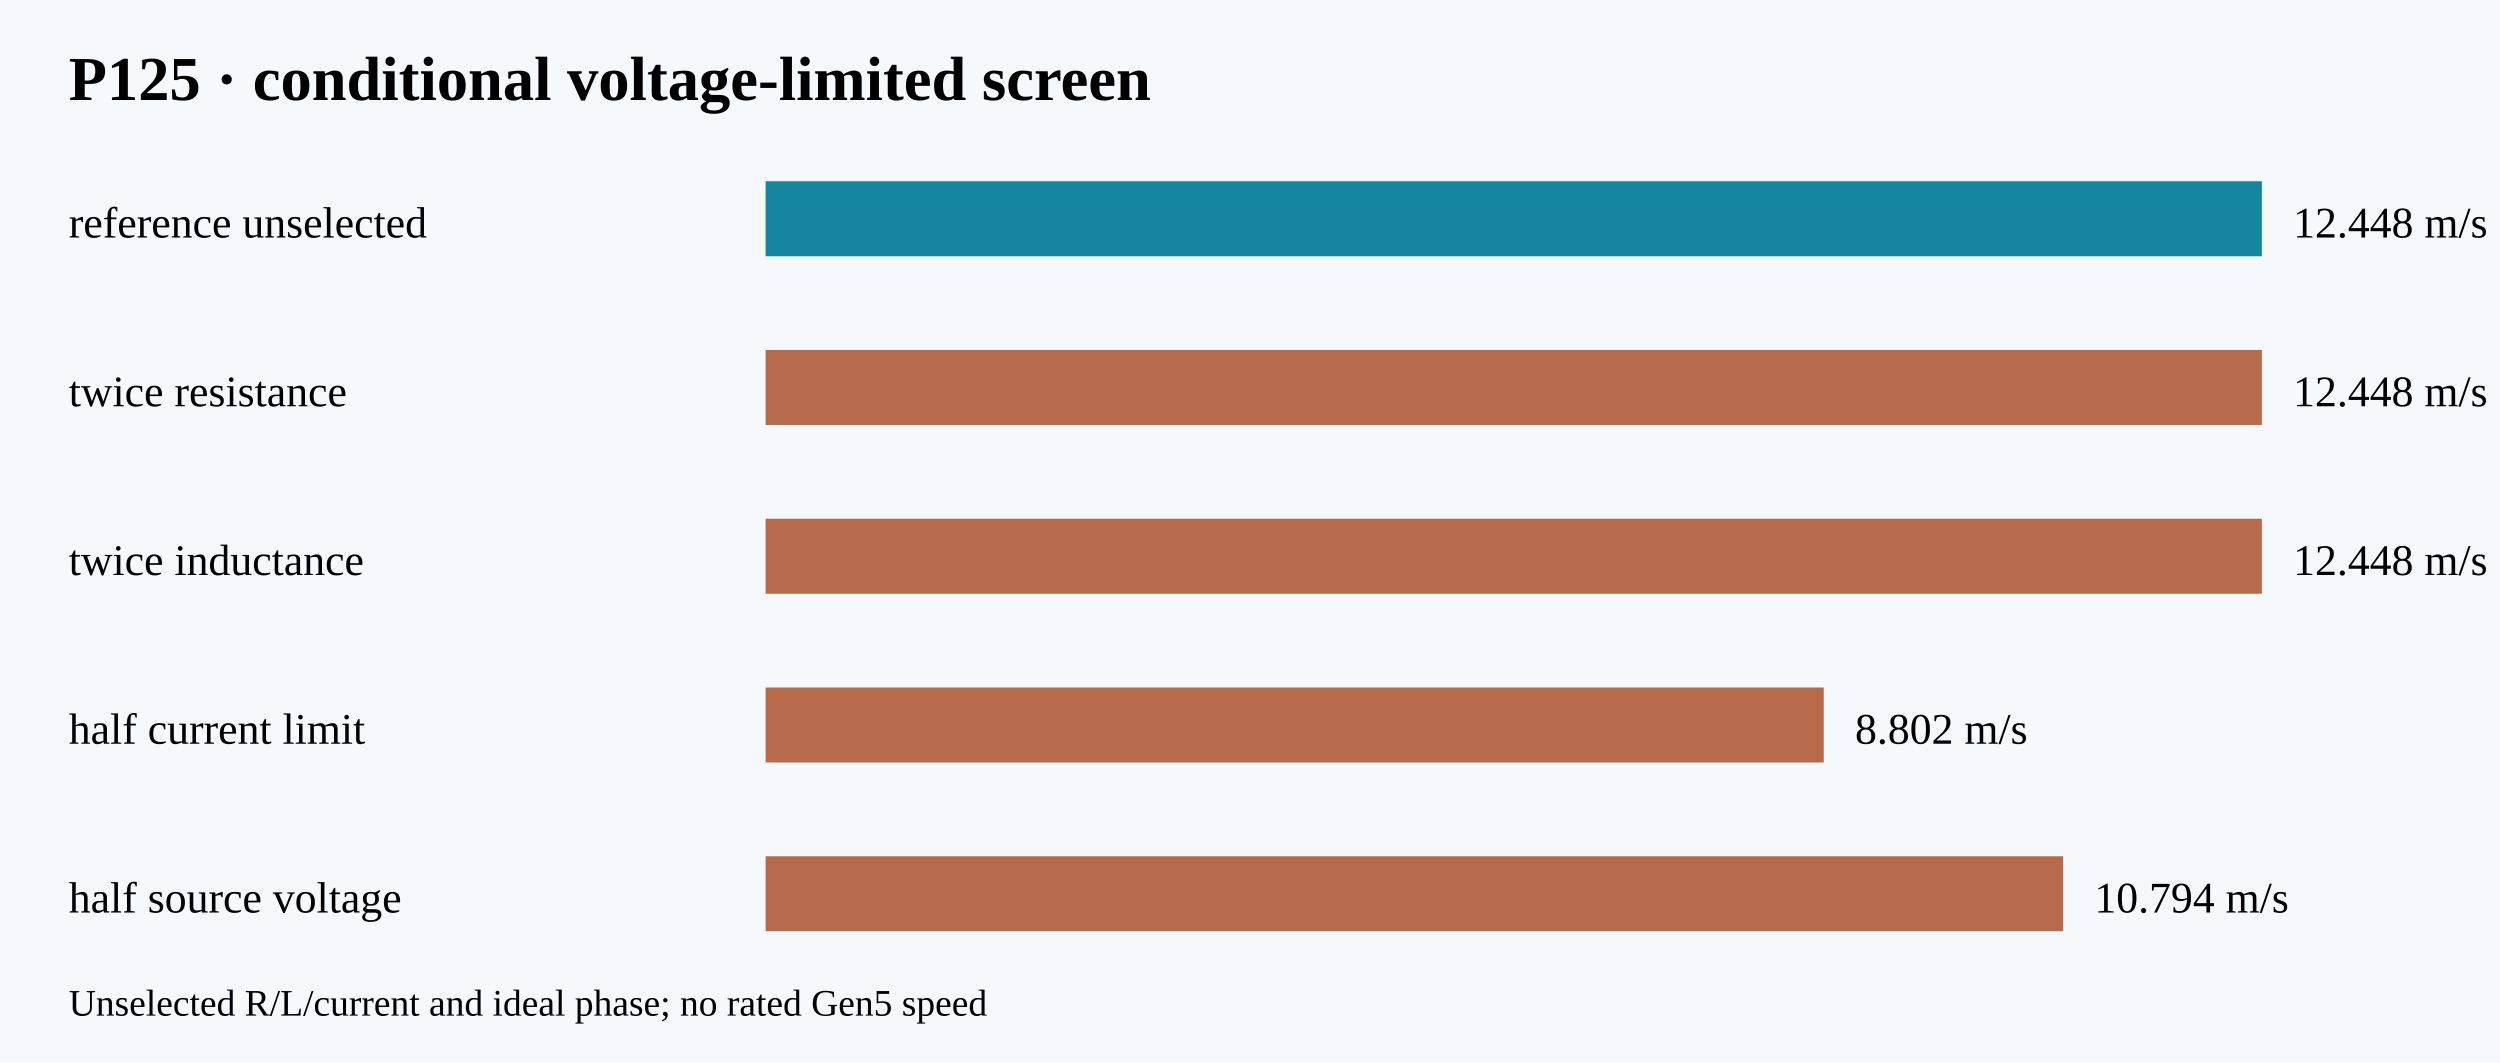
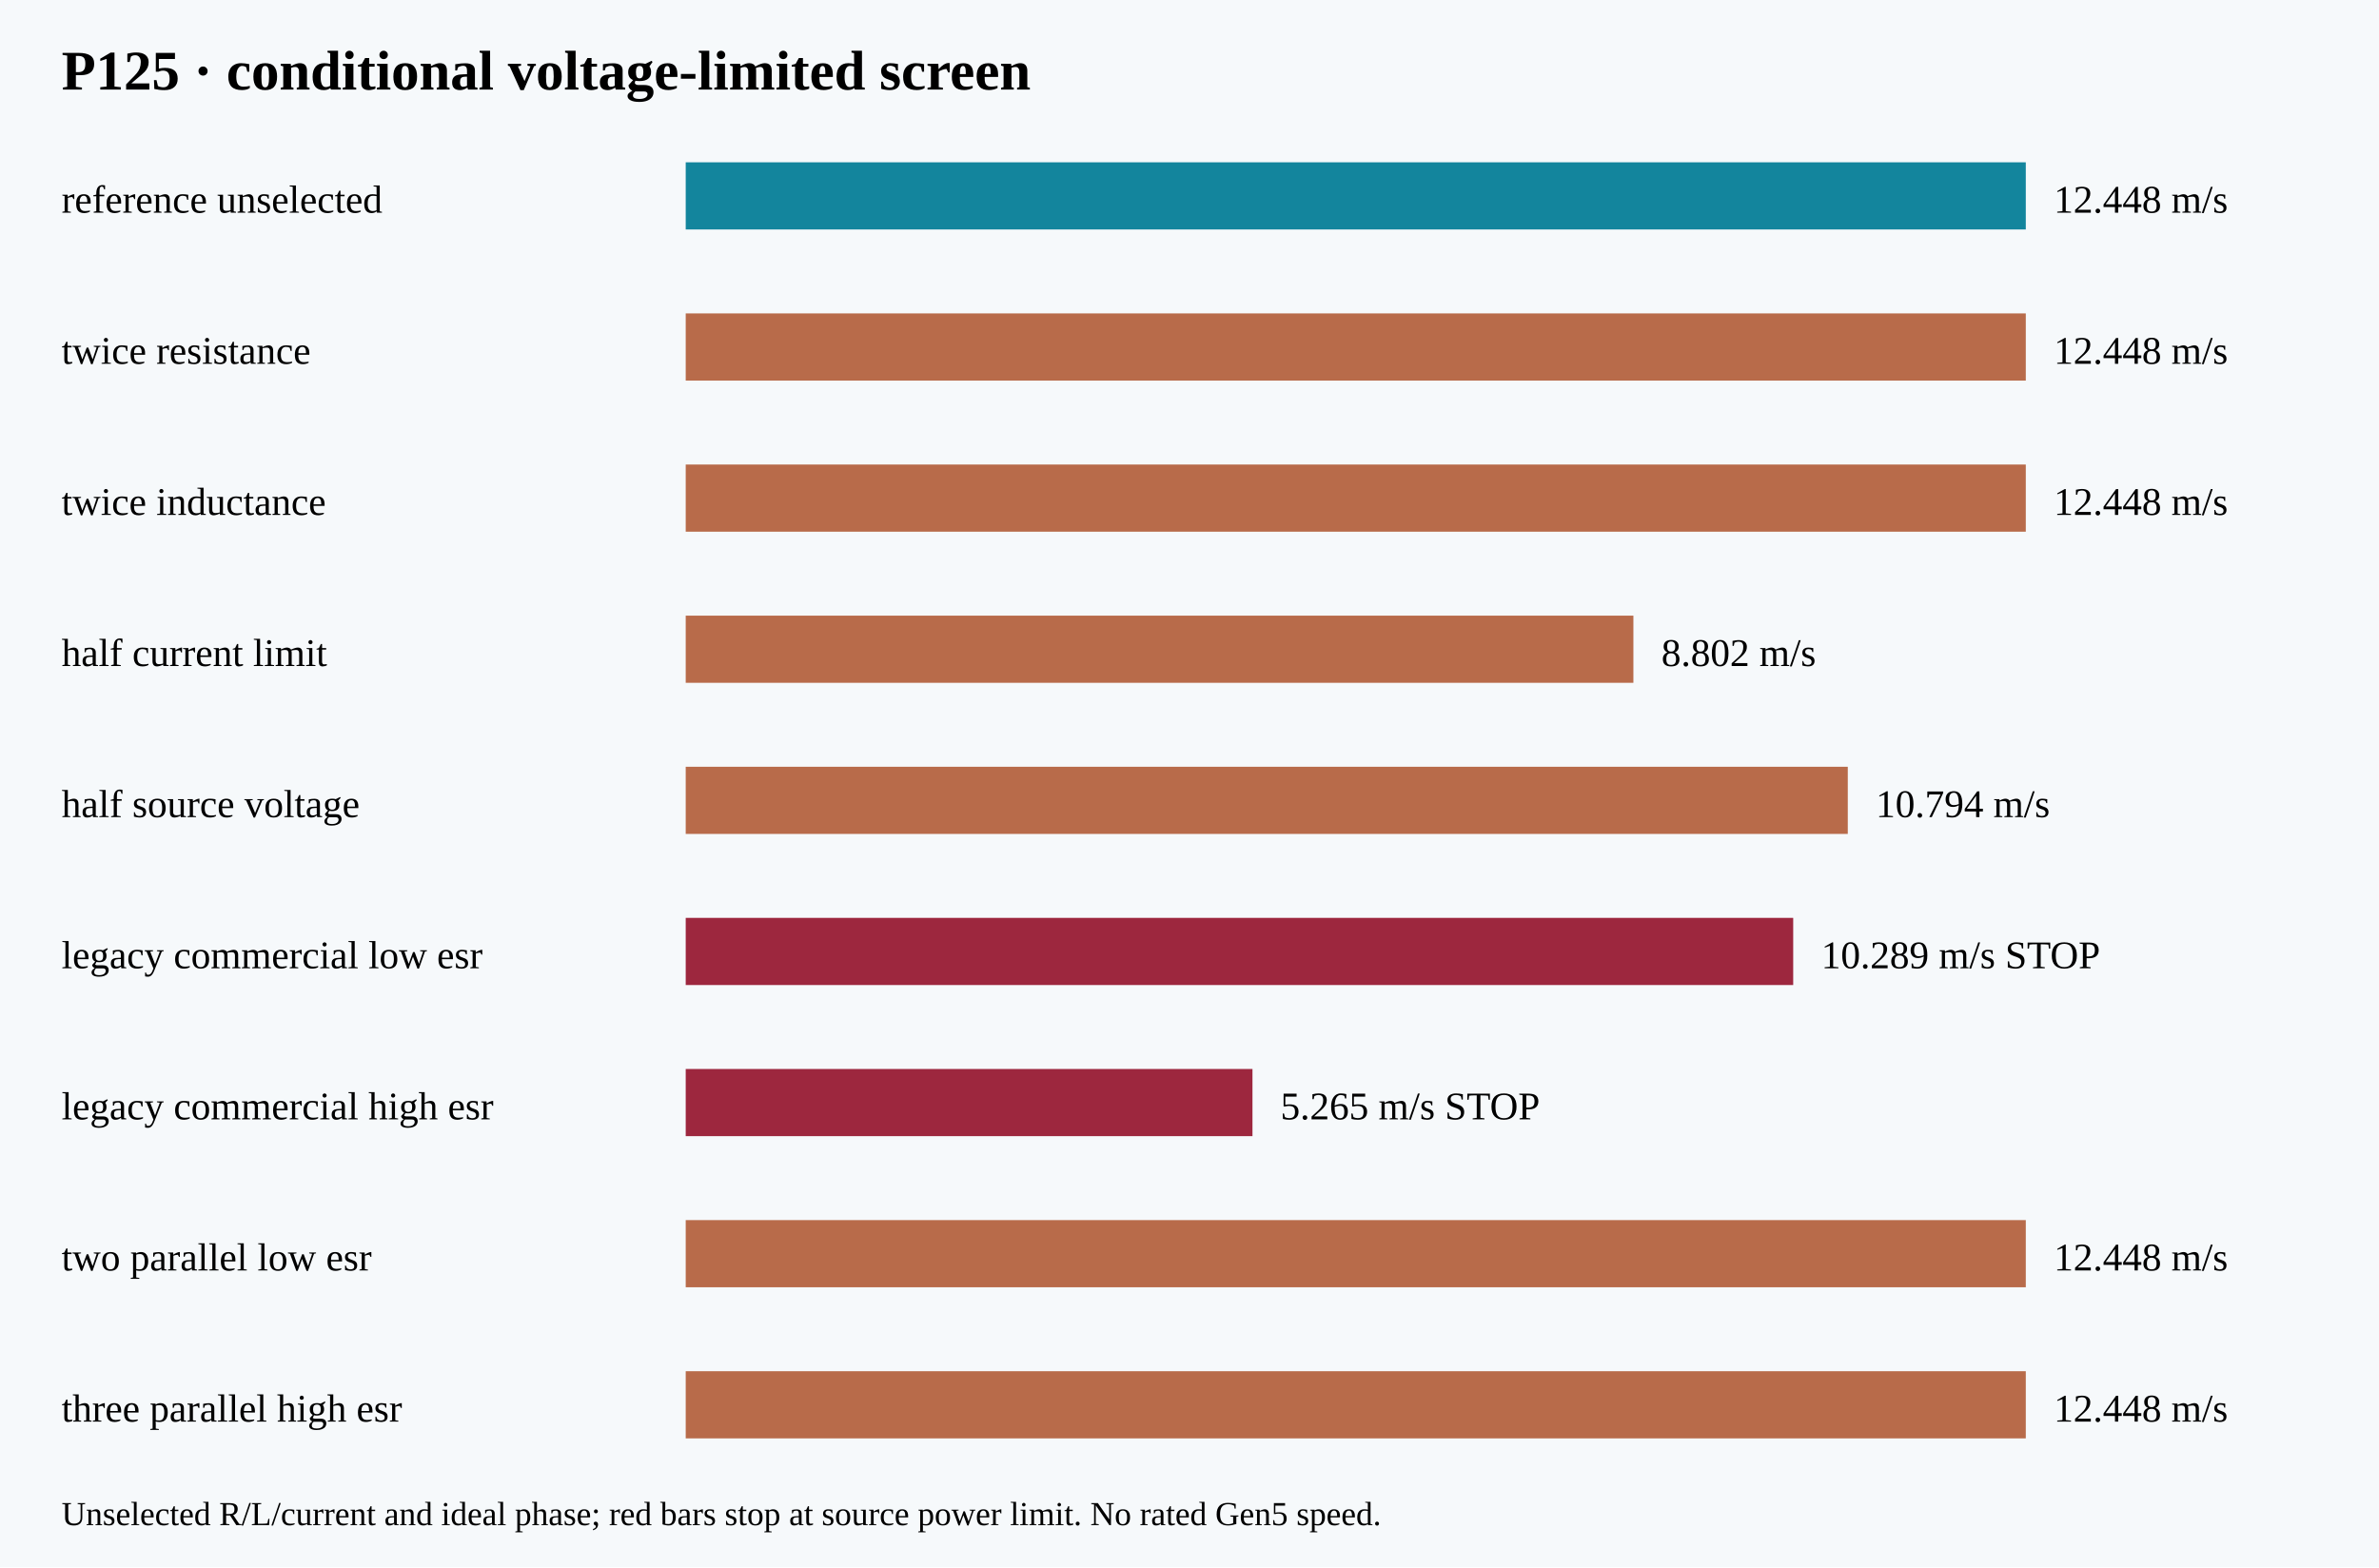
- <svg xmlns="http://www.w3.org/2000/svg" width="800" height="340" viewBox="0 0 800 340">
+ <svg xmlns="http://www.w3.org/2000/svg" width="850" height="560" viewBox="0 0 850 560">
  <rect width="100%" height="100%" fill="#f6f9fb" />
  <text x="22" y="32" font-size="20" font-weight="bold">P125 · conditional voltage-limited screen</text>
  <text x="22" y="76" font-size="14">reference unselected</text>
  <rect x="245" y="58" width="478.8" height="24" fill="#13859d" />
-   <text x="733.8" y="76" font-size="14">12.448 m/s</text>
+   <text x="733.8" y="76" font-size="14">12.448 m/s </text>
  <text x="22" y="130" font-size="14">twice resistance</text>
  <rect x="245" y="112" width="478.8" height="24" fill="#b86b4a" />
-   <text x="733.8" y="130" font-size="14">12.448 m/s</text>
+   <text x="733.8" y="130" font-size="14">12.448 m/s </text>
  <text x="22" y="184" font-size="14">twice inductance</text>
  <rect x="245" y="166" width="478.8" height="24" fill="#b86b4a" />
-   <text x="733.8" y="184" font-size="14">12.448 m/s</text>
+   <text x="733.8" y="184" font-size="14">12.448 m/s </text>
  <text x="22" y="238" font-size="14">half current limit</text>
  <rect x="245" y="220" width="338.6" height="24" fill="#b86b4a" />
-   <text x="593.6" y="238" font-size="14">8.802 m/s</text>
+   <text x="593.6" y="238" font-size="14">8.802 m/s </text>
  <text x="22" y="292" font-size="14">half source voltage</text>
  <rect x="245" y="274" width="415.2" height="24" fill="#b86b4a" />
-   <text x="670.2" y="292" font-size="14">10.794 m/s</text>
-   <text x="22" y="325" font-size="12">Unselected R/L/current and ideal phase; no rated Gen5 speed</text>
+   <text x="670.2" y="292" font-size="14">10.794 m/s </text>
+   <text x="22" y="346" font-size="14">legacy commercial low esr</text>
+   <rect x="245" y="328" width="395.7" height="24" fill="#9d273e" />
+   <text x="650.7" y="346" font-size="14">10.289 m/s STOP</text>
+   <text x="22" y="400" font-size="14">legacy commercial high esr</text>
+   <rect x="245" y="382" width="202.5" height="24" fill="#9d273e" />
+   <text x="457.5" y="400" font-size="14">5.265 m/s STOP</text>
+   <text x="22" y="454" font-size="14">two parallel low esr</text>
+   <rect x="245" y="436" width="478.8" height="24" fill="#b86b4a" />
+   <text x="733.8" y="454" font-size="14">12.448 m/s </text>
+   <text x="22" y="508" font-size="14">three parallel high esr</text>
+   <rect x="245" y="490" width="478.8" height="24" fill="#b86b4a" />
+   <text x="733.8" y="508" font-size="14">12.448 m/s </text>
+   <text x="22" y="545" font-size="12">Unselected R/L/current and ideal phase; red bars stop at source power limit. No rated Gen5 speed.</text>
</svg>
